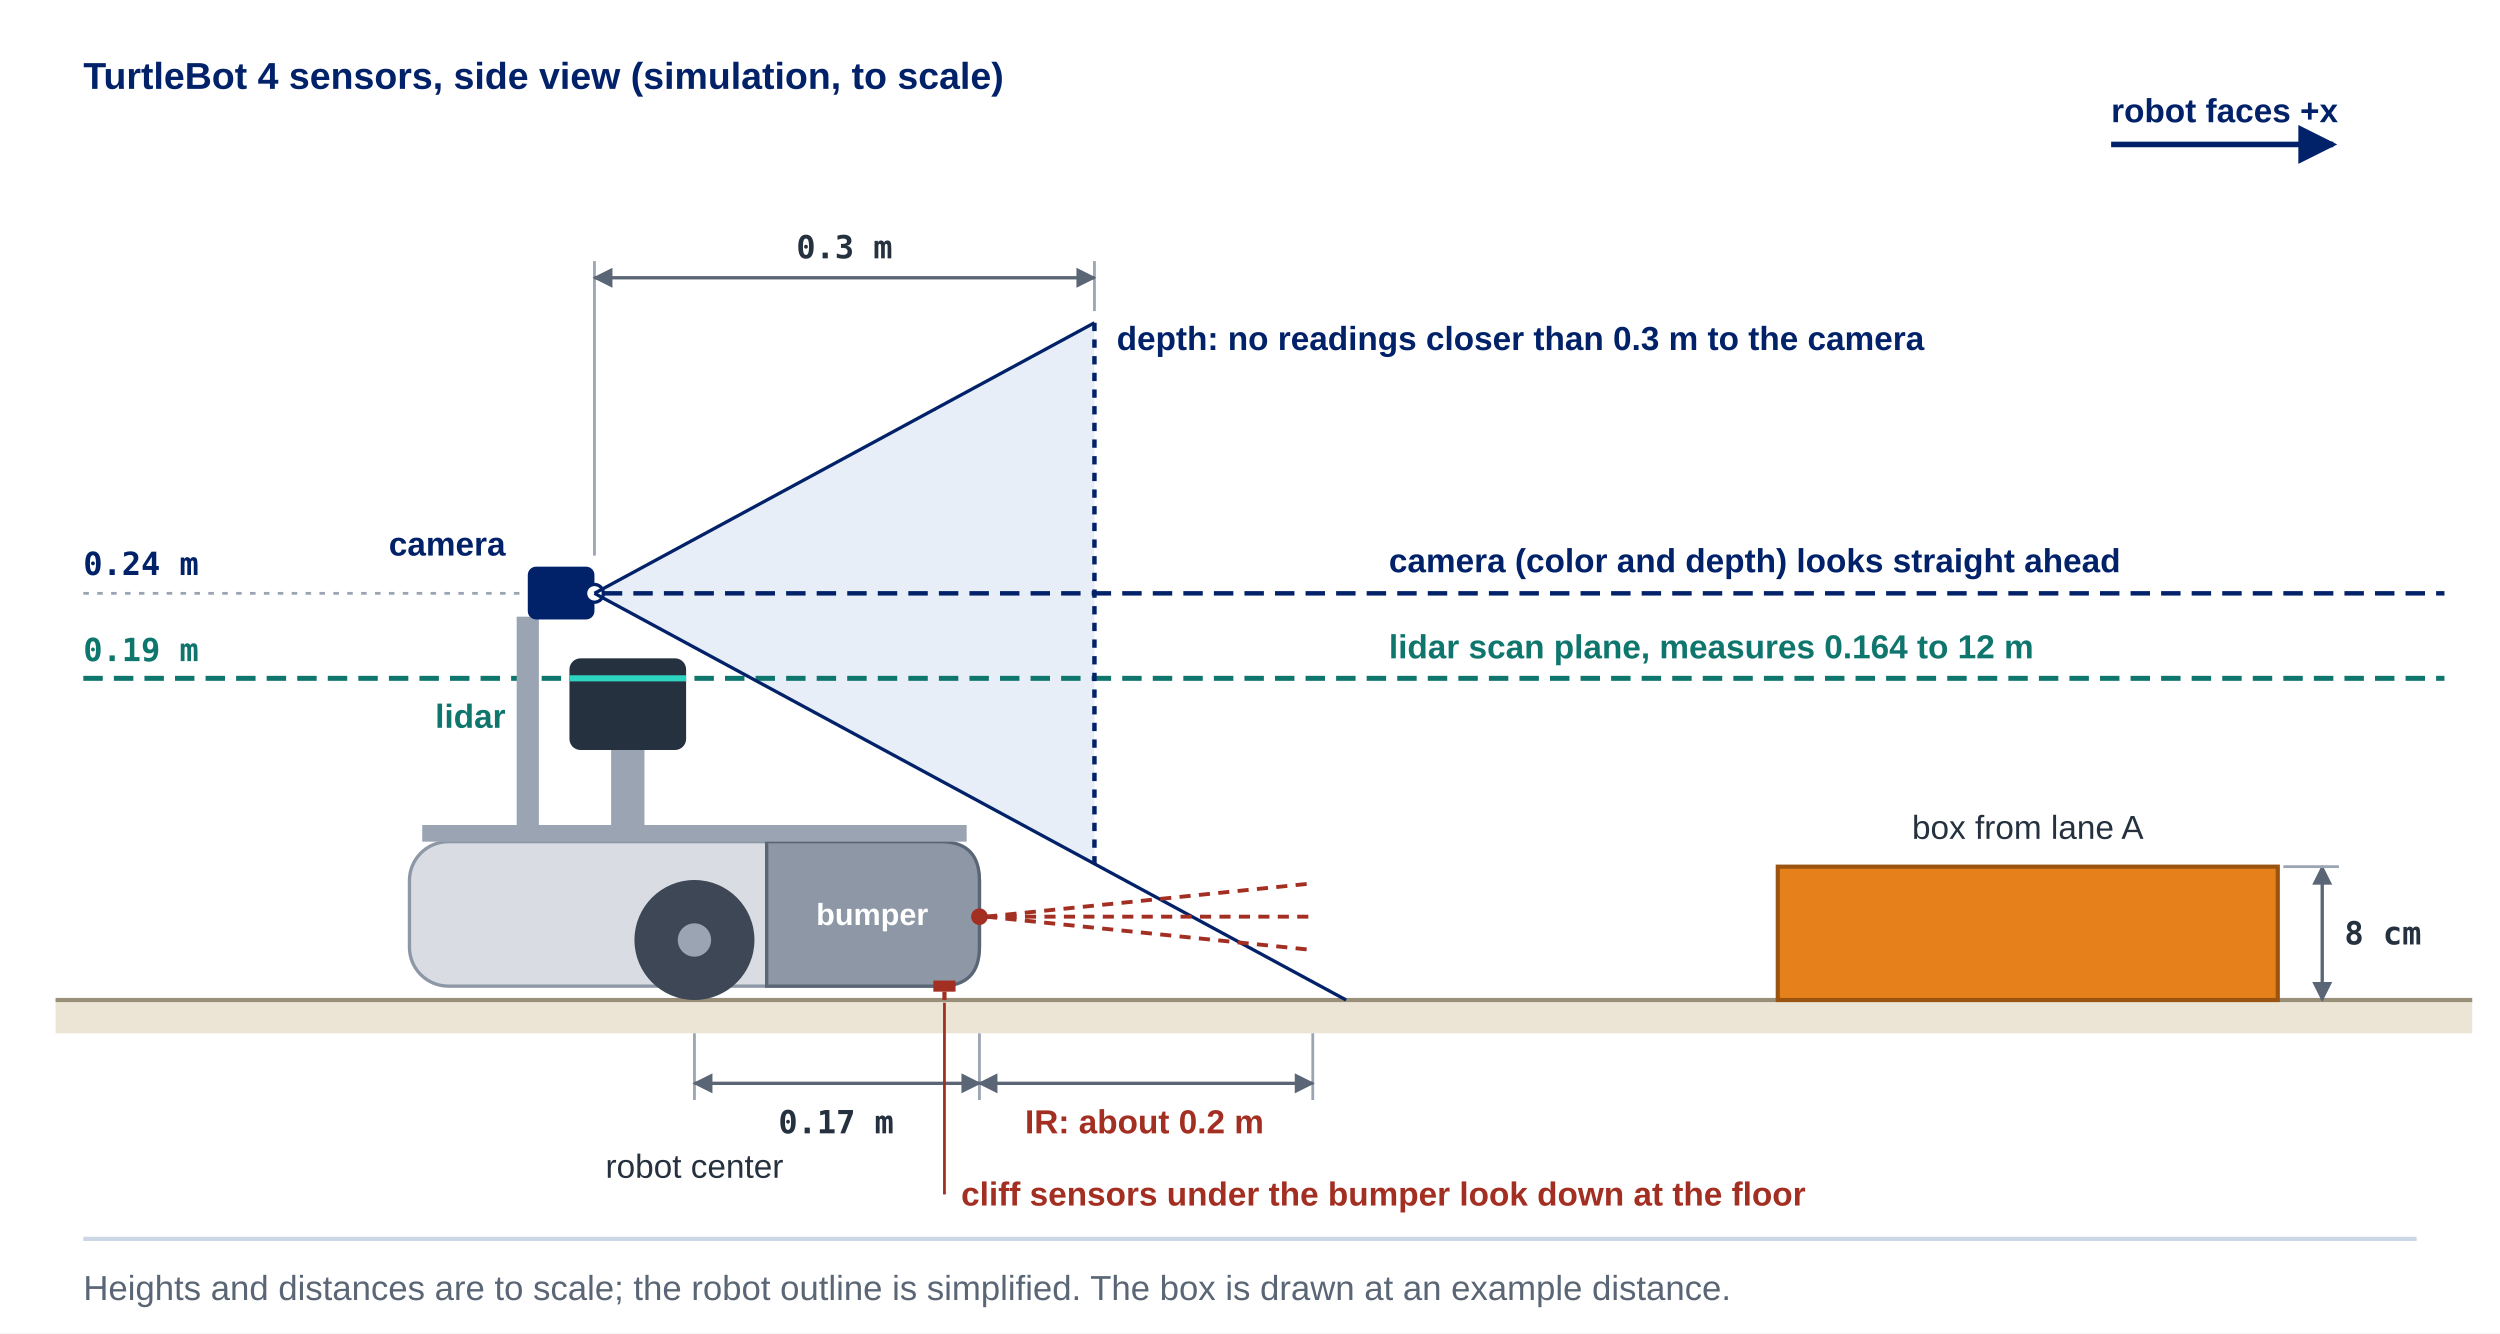
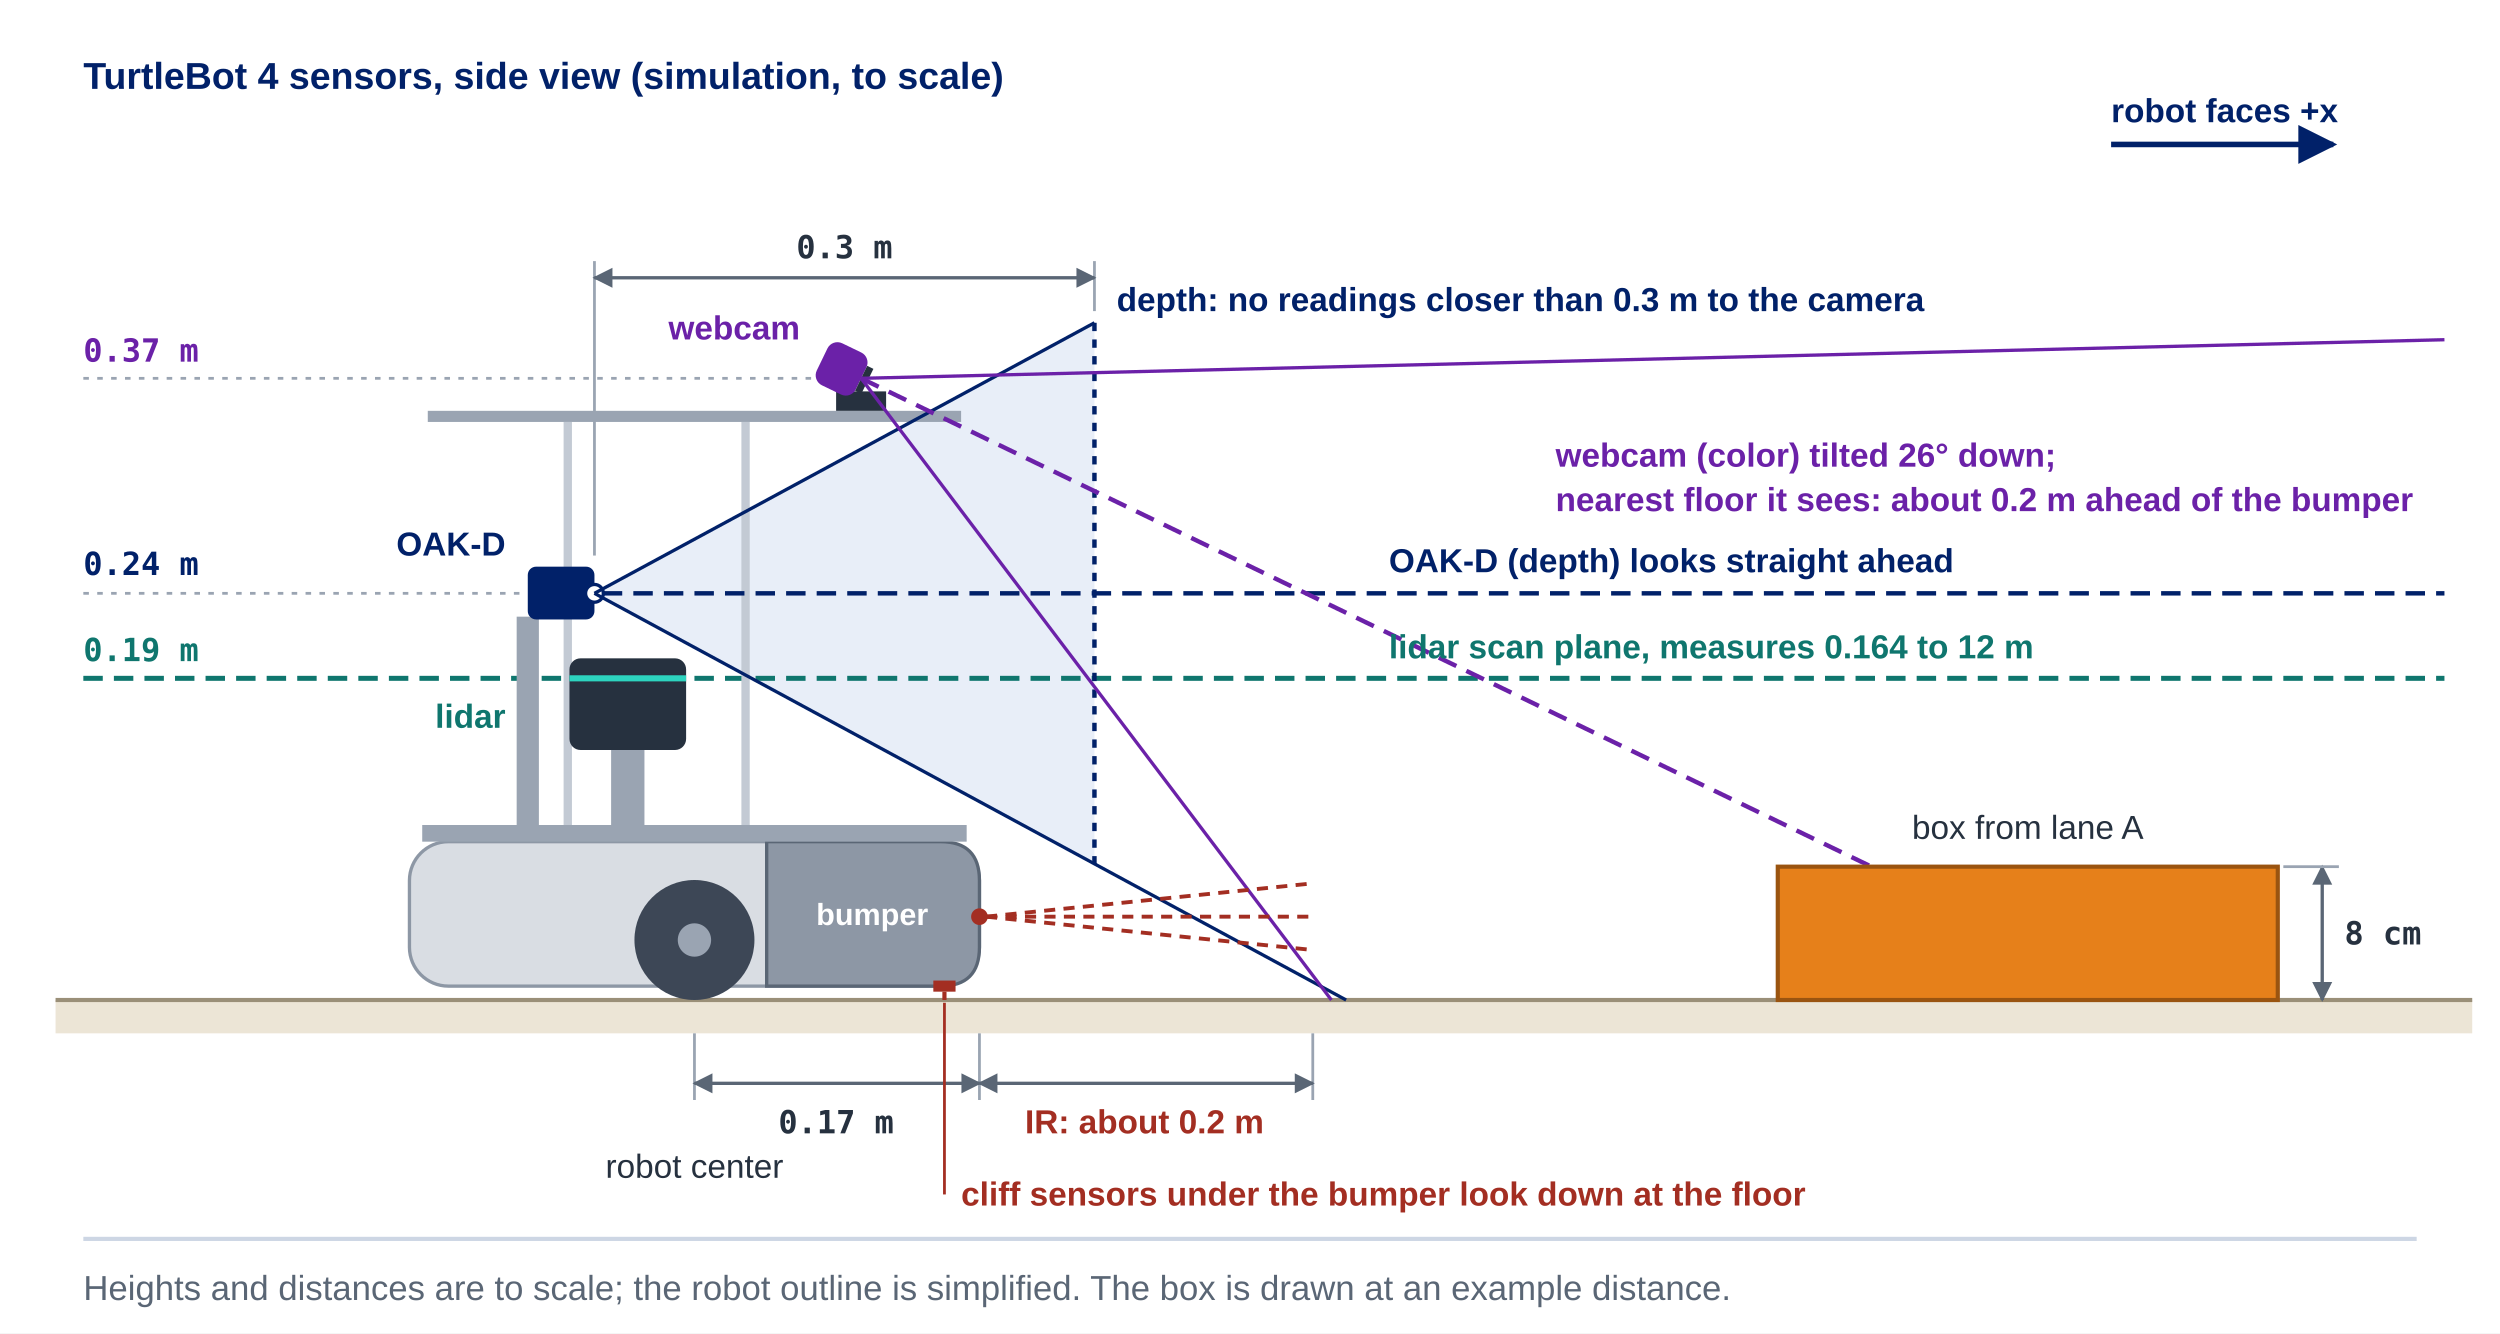
<svg xmlns="http://www.w3.org/2000/svg" viewBox="0 0 900 480" role="img" aria-labelledby="t d">
  <style>
    .hd     { font-family: "Segoe UI", Arial, sans-serif; font-size: 13.5px; font-weight: 700; fill: #012169; }
    .lbl    { font-family: "Segoe UI", Arial, sans-serif; font-size: 12px; fill: #26313f; }
    .num    { font-family: "Cascadia Code", Consolas, monospace; font-size: 11.5px; font-weight: 700; fill: #26313f; }
    .note   { font-family: "Segoe UI", Arial, sans-serif; font-size: 12.5px; fill: #5a6675; }
    .lid    { font-family: "Segoe UI", Arial, sans-serif; font-size: 12px; font-weight: 600; fill: #0f766e; }
    .cam    { font-family: "Segoe UI", Arial, sans-serif; font-size: 12px; font-weight: 600; fill: #012169; }
+     .web    { font-family: "Segoe UI", Arial, sans-serif; font-size: 12px; font-weight: 600; fill: #6b21a8; }
+     .wax    { stroke: #6b21a8; stroke-width: 1.6; stroke-dasharray: 7 4; }
+     .wedge  { stroke: #6b21a8; stroke-width: 1.2; }
    .irl    { font-family: "Segoe UI", Arial, sans-serif; font-size: 12px; font-weight: 600; fill: #a32e22; }
    .plane  { stroke: #0f766e; stroke-width: 1.8; stroke-dasharray: 7 4; }
    .axis   { stroke: #012169; stroke-width: 1.6; stroke-dasharray: 7 4; }
    .edge   { stroke: #012169; stroke-width: 1.2; }
    .near   { stroke: #012169; stroke-width: 1.6; stroke-dasharray: 3 3; }
    .ir     { stroke: #a32e22; stroke-width: 1.4; stroke-dasharray: 4 3; }
    .dim    { stroke: #5a6675; stroke-width: 1.2; }
    .ext    { stroke: #9aa4b2; stroke-width: 1; }
    .guide  { stroke: #9aa4b2; stroke-width: 1; stroke-dasharray: 2 3; }
    .body   { fill: #d9dde3; stroke: #8d97a5; stroke-width: 1.2; }
    .bump   { fill: #8d97a5; stroke: #5a6675; stroke-width: 1.2; }
    .plate  { fill: #9aa4b2; }
    .dark   { fill: #26313f; }
    .box    { fill: #e6801a; stroke: #9a5410; stroke-width: 1.5; }
  </style>
  <defs>
    <marker id="ar" viewBox="0 0 10 10" refX="9" refY="5" markerWidth="6" markerHeight="6" orient="auto-start-reverse">
      <path d="M 0 0 L 10 5 L 0 10 z" fill="#5a6675" />
    </marker>
    <marker id="fw" viewBox="0 0 10 10" refX="9" refY="5" markerWidth="7" markerHeight="7" orient="auto-start-reverse">
      <path d="M 0 0 L 10 5 L 0 10 z" fill="#012169" />
    </marker>
  </defs>
  <rect width="900" height="480" fill="#ffffff" />
  <text class="hd" x="30" y="32">TurtleBot 4 sensors, side view (simulation, to scale)</text>
  <line x1="760" y1="52" x2="840" y2="52" stroke="#012169" stroke-width="2" marker-end="url(#fw)" />
  <text class="cam" x="760" y="44">robot faces +x</text>
  <polygon points="214,213.6 394,116.2 394,311 " fill="#e8eef8" />
  <line class="plane" x1="30" y1="244.2" x2="880" y2="244.2" />
  <line class="guide" x1="30" y1="213.6" x2="190" y2="213.6" />
  <text class="num" x="30" y="238" style="fill:#0f766e">0.19 m</text>
  <text class="num" x="30" y="207" style="fill:#012169">0.24 m</text>
  <rect x="20" y="360" width="870" height="12" fill="#ece5d6" />
  <line x1="20" y1="360" x2="890" y2="360" stroke="#9a8f78" stroke-width="1.5" />
  <rect class="body" x="147.4" y="303" width="205.2" height="52" rx="14" />
  <path class="bump" d="M 276 303 L 338.6 303 Q 352.6 303 352.6 317 L 352.6 341 Q 352.6 355 338.6 355 L 276 355 Z" />
  <text x="314" y="333" text-anchor="middle" style="font-family: 'Segoe UI', Arial, sans-serif; font-size: 11px; font-weight: 700; fill: #ffffff;">bumper</text>
  <circle cx="250" cy="338.4" r="21.6" fill="#3d4756" />
  <circle cx="250" cy="338.4" r="6" fill="#9aa4b2" />
  <rect class="plate" x="152" y="297" width="196" height="6" />
+   <rect x="202.9" y="151.9" width="3" height="145.1" fill="#c3cad4" />
+   <rect x="266.9" y="151.9" width="3" height="145.1" fill="#c3cad4" />
+   <rect class="plate" x="154" y="147.9" width="192" height="4" />
  <rect class="plate" x="220" y="270" width="12" height="27" />
  <rect class="dark" x="205" y="237" width="42" height="33" rx="4" />
  <line x1="205" y1="244.2" x2="247" y2="244.2" stroke="#2dd4bf" stroke-width="2.2" />
  <text class="lid" x="182" y="262" text-anchor="end">lidar</text>
  <rect class="plate" x="186" y="222" width="8" height="75" />
  <rect x="190" y="204" width="24" height="19" rx="3" fill="#012169" />
  <circle cx="214" cy="213.6" r="3.2" fill="#ffffff" stroke="#012169" stroke-width="1.2" />
-   <text class="cam" x="182" y="200" text-anchor="end">camera</text>
+   <text class="cam" x="182" y="200" text-anchor="end">OAK-D</text>
  <line class="axis" x1="217" y1="213.6" x2="880" y2="213.6" />
  <line class="edge" x1="214" y1="213.6" x2="394" y2="116.2" />
  <line class="edge" x1="214" y1="213.6" x2="484.6" y2="360" />
  <line class="near" x1="394" y1="116.2" x2="394" y2="311" />
  <line class="ext" x1="214" y1="200" x2="214" y2="94" />
  <line class="ext" x1="394" y1="112" x2="394" y2="94" />
  <line class="dim" x1="214" y1="100" x2="394" y2="100" marker-start="url(#ar)" marker-end="url(#ar)" />
  <text class="num" x="304" y="93" text-anchor="middle">0.3 m</text>
-   <text class="cam" x="402" y="126">depth: no readings closer than 0.3 m to the camera</text>
-   <text class="cam" x="500" y="206">camera (color and depth) looks straight ahead</text>
+   <text class="cam" x="402" y="112">depth: no readings closer than 0.3 m to the camera</text>
+   <text class="cam" x="500" y="206">OAK-D (depth) looks straight ahead</text>
+   <rect class="dark" x="301.0" y="140.9" width="18" height="7" />
+   <g transform="rotate(25.8 310.0 136.2)">
+     <rect x="294.4" y="127.8" width="15.6" height="16.8" rx="4" fill="#6b21a8" />
+     <rect x="310.0" y="131.2" width="2.5" height="10" fill="#26313f" />
+   </g>
+   <line class="guide" x1="30" y1="136.2" x2="292.0" y2="136.2" />
+   <text class="num" x="30" y="130.2" style="fill:#6b21a8">0.37 m</text>
+   <text class="web" x="288.0" y="122.2" text-anchor="end">webcam</text>
+   <line class="wax" x1="310.0" y1="136.2" x2="773.0" y2="360" />
+   <line class="wedge" x1="310.0" y1="136.2" x2="479.3" y2="360" />
+   <line class="wedge" x1="310.0" y1="136.2" x2="880" y2="122.3" />
+   <text class="web" x="560" y="168">webcam (color) tilted 26° down;</text>
+   <text class="web" x="560" y="184">nearest floor it sees: about 0.2 m ahead of the bumper</text>
  <text class="lid" x="500" y="237">lidar scan plane, measures 0.164 to 12 m</text>
  <circle cx="352.6" cy="330" r="3" fill="#a32e22" />
  <line class="ir" x1="355" y1="330" x2="472.6" y2="318" />
  <line class="ir" x1="355" y1="330" x2="472.6" y2="330" />
  <line class="ir" x1="355" y1="330" x2="472.6" y2="342" />
  <rect x="336" y="353" width="8" height="4" fill="#a32e22" />
  <line x1="340" y1="357" x2="340" y2="360" stroke="#a32e22" stroke-width="1.5" />
  <rect class="box" x="640" y="312" width="180" height="48" />
  <text class="lbl" x="730" y="302" text-anchor="middle">box from lane A</text>
  <line class="dim" x1="836" y1="312" x2="836" y2="360" marker-start="url(#ar)" marker-end="url(#ar)" />
  <line class="ext" x1="822" y1="312" x2="842" y2="312" />
  <text class="num" x="844" y="340">8 cm</text>
  <line class="ext" x1="250" y1="372" x2="250" y2="396" />
  <line class="ext" x1="352.6" y1="372" x2="352.6" y2="396" />
  <line class="ext" x1="472.6" y1="372" x2="472.6" y2="396" />
  <line class="dim" x1="250" y1="390" x2="352.6" y2="390" marker-start="url(#ar)" marker-end="url(#ar)" />
  <line class="dim" x1="352.6" y1="390" x2="472.6" y2="390" marker-start="url(#ar)" marker-end="url(#ar)" />
  <text class="num" x="301" y="408" text-anchor="middle">0.17 m</text>
  <text class="irl" x="412" y="408" text-anchor="middle">IR: about 0.2 m</text>
  <text class="lbl" x="250" y="424" text-anchor="middle">robot center</text>
  <line class="ext" x1="340" y1="361" x2="340" y2="430" style="stroke:#a32e22" />
  <text class="irl" x="346" y="434">cliff sensors under the bumper look down at the floor</text>
  <line x1="30" y1="446" x2="870" y2="446" stroke="#cdd6e4" stroke-width="1.5" />
  <text class="note" x="30" y="468">Heights and distances are to scale; the robot outline is simplified. The box is drawn at an example distance.</text>
</svg>
